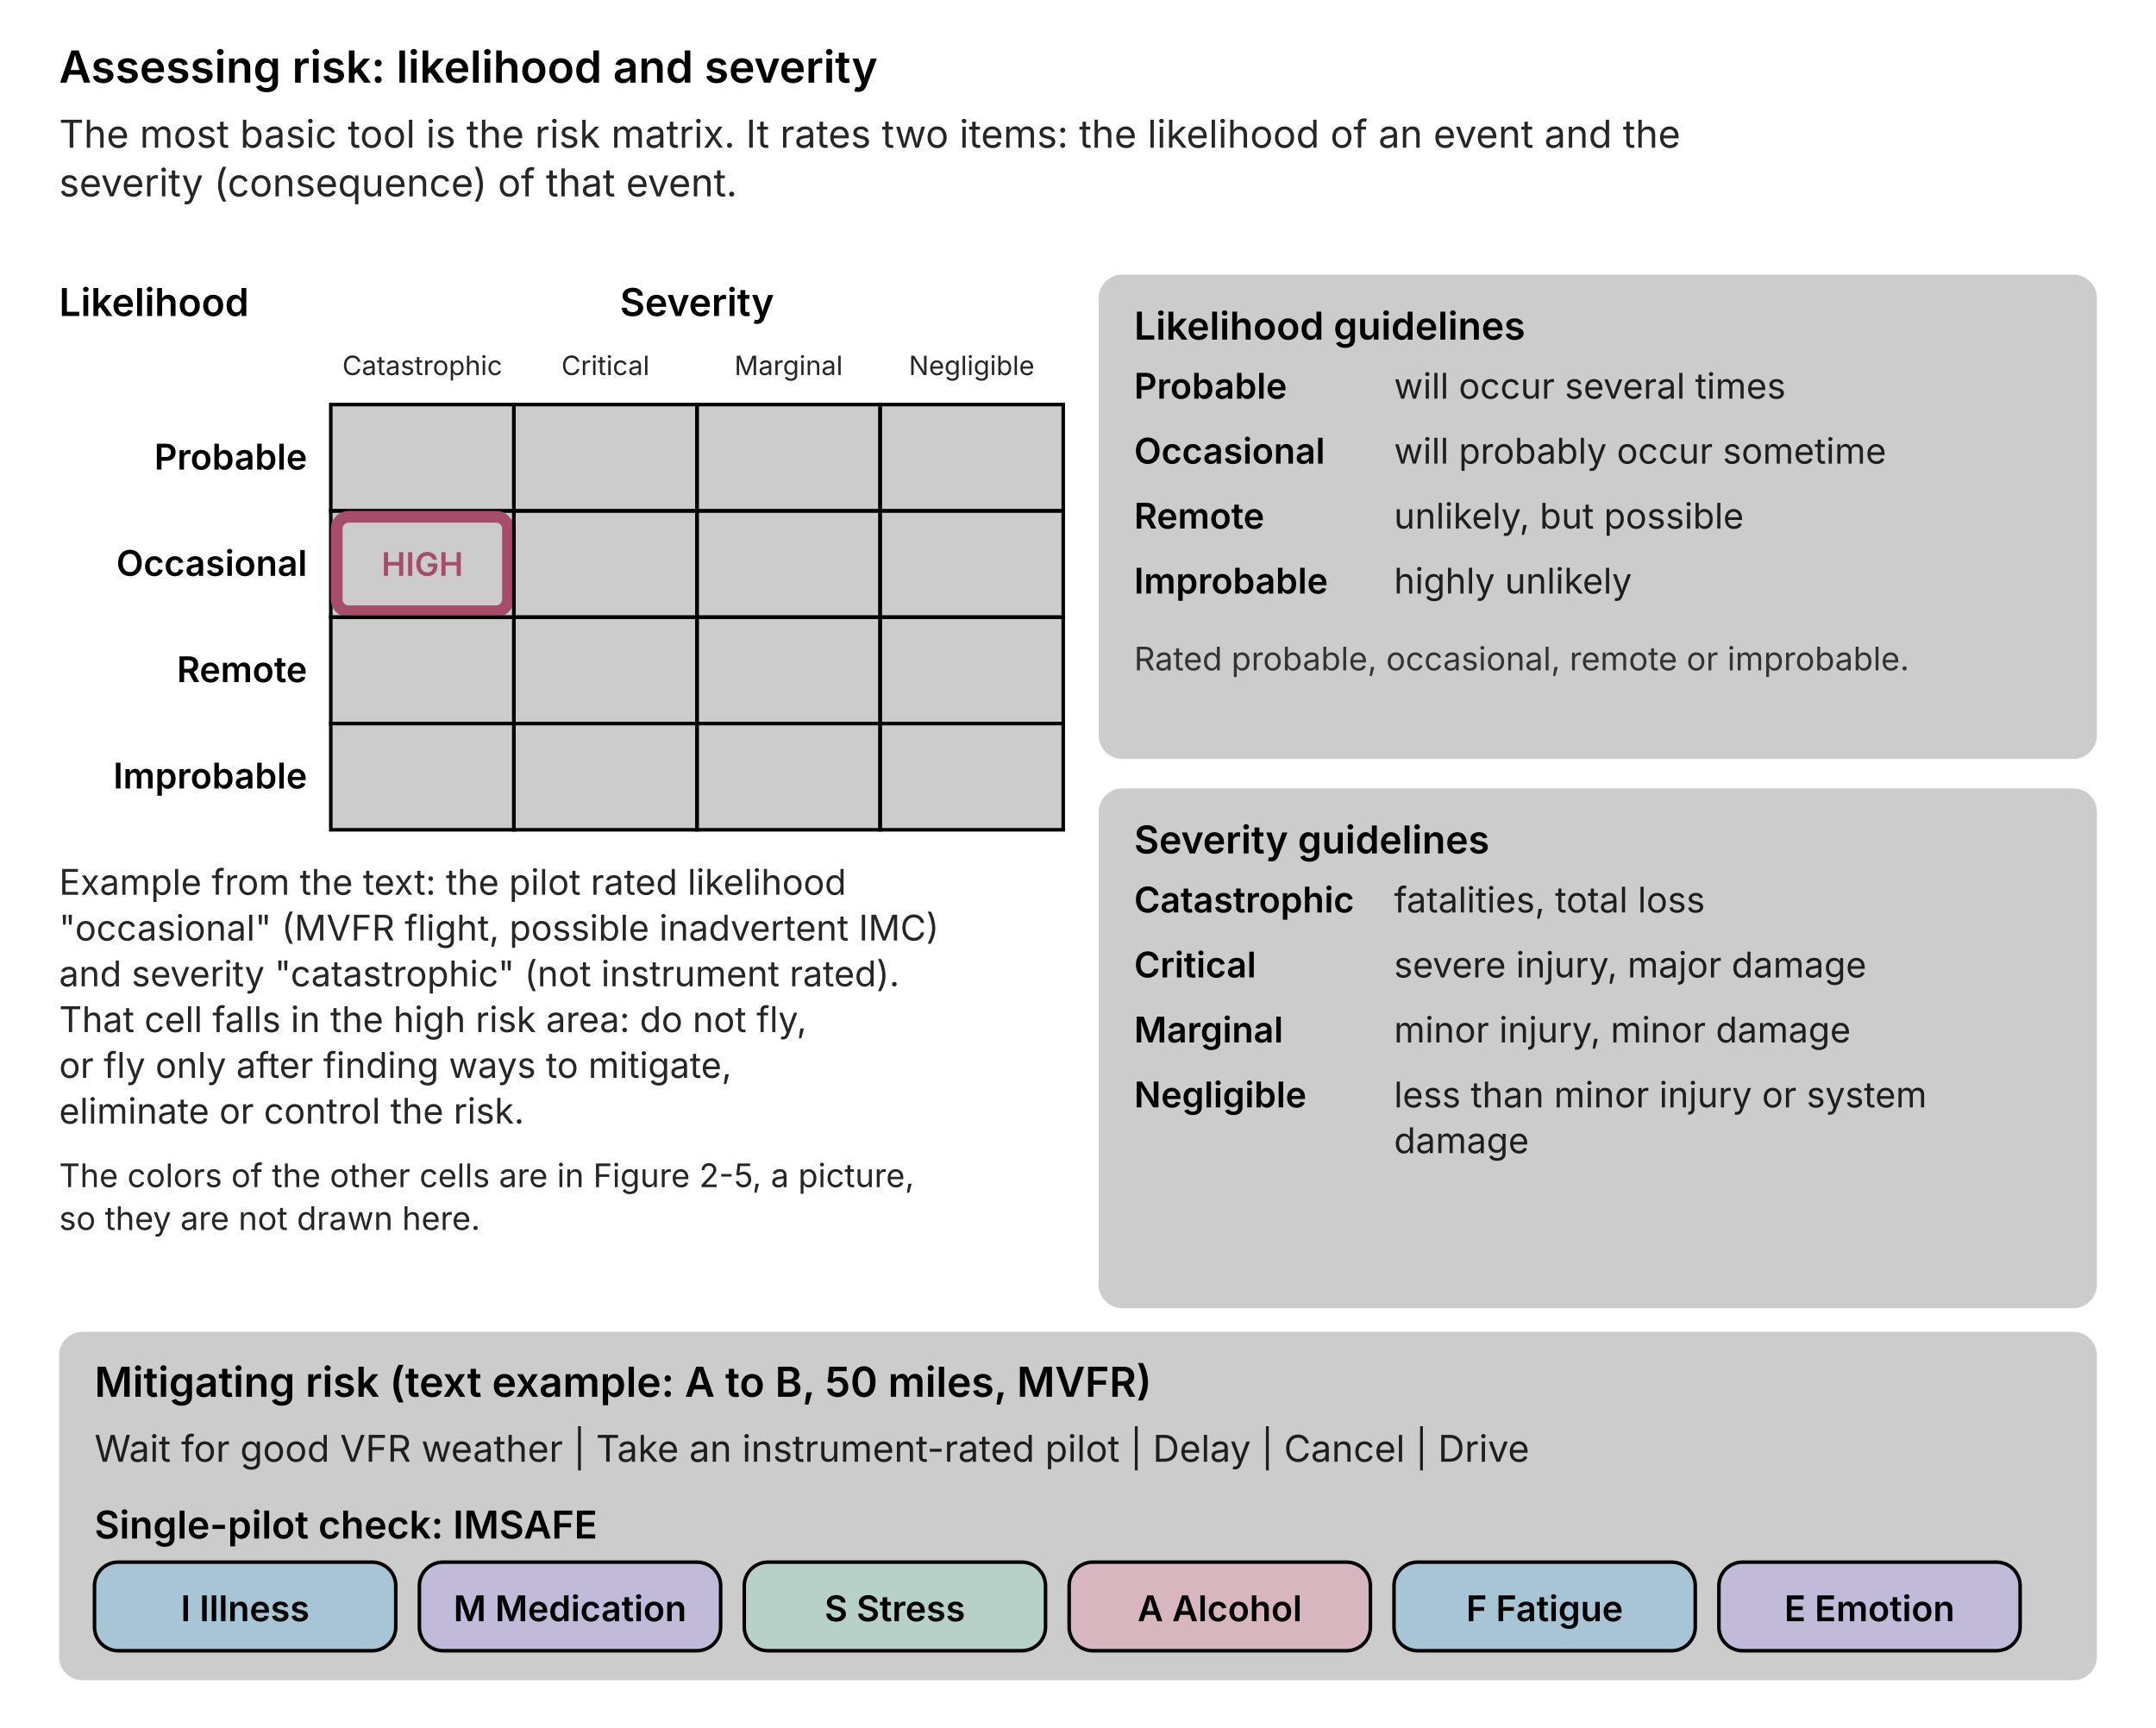
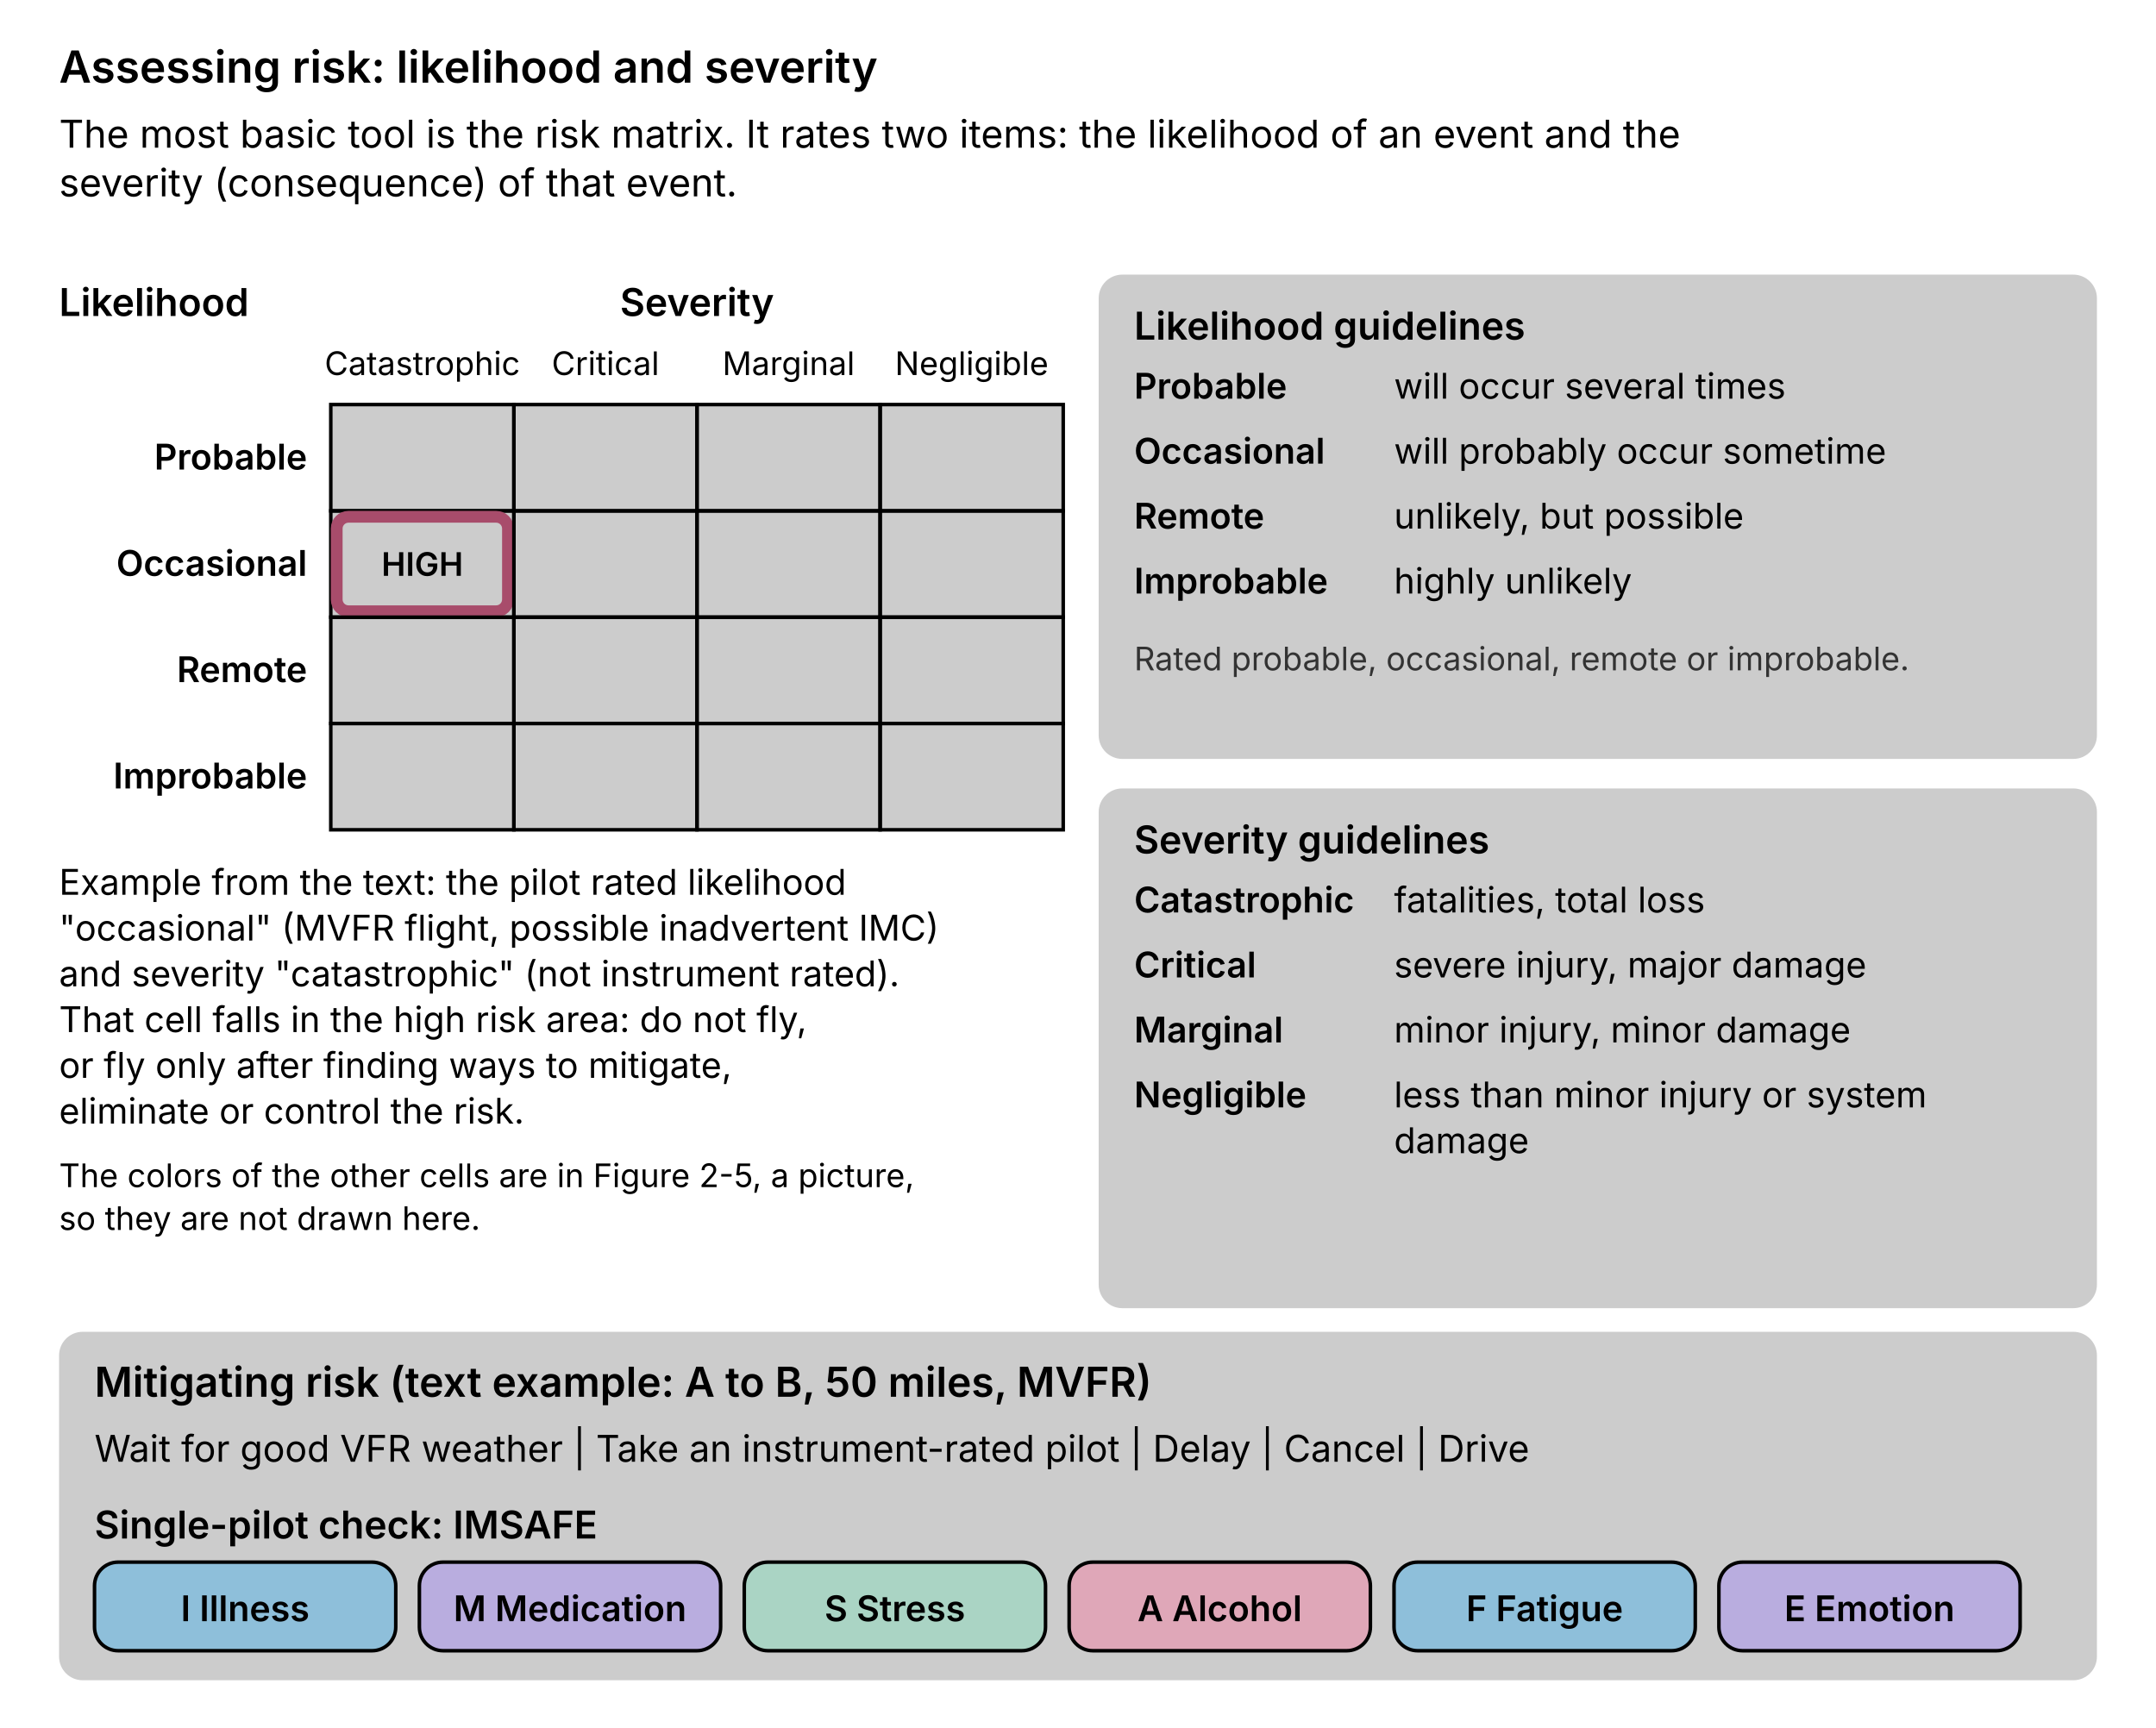
<svg xmlns="http://www.w3.org/2000/svg" viewBox="0 0 730 585" role="img" aria-labelledby="ti de">
-   <style>.t{fill:currentColor;font:600 22px system-ui,-apple-system,"Segoe UI",sans-serif}.s{fill:currentColor;font:400 19px system-ui,-apple-system,"Segoe UI",sans-serif;opacity:.85}.o{fill:none;stroke:currentColor;stroke-width:3;stroke-linejoin:round;stroke-linecap:round}.d{stroke-dasharray:10 8}.m{text-anchor:middle}.e{text-anchor:end}.sky{fill:var(--palette-sky,#8EBFDA);fill-opacity:.6}.lav{fill:var(--palette-lavender,#B9ADDF);fill-opacity:.6}.mint{fill:var(--palette-mint,#AAD4C4);fill-opacity:.6}.rose{fill:var(--palette-rose,#DFA7B8);fill-opacity:.6}.acc{stroke:var(--palette-berry,#A84C6B);fill:none;stroke-width:4;stroke-linecap:round}.ah{fill:var(--palette-berry,#A84C6B)}.cl{fill:currentColor;fill-opacity:.2}.dk{stroke:currentColor;fill:none;stroke-width:4;stroke-linecap:round}.dh{fill:currentColor}.q0{font-size:12px}.q1{stroke:currentColor;stroke-width:1.2}.q2{font-size:13px}.q3{font-size:9px}</style>
+   <style>.t{fill:currentColor;font:600 22px system-ui,-apple-system,"Segoe UI",sans-serif}.s{fill:currentColor;font:400 19px system-ui,-apple-system,"Segoe UI",sans-serif;opacity:var(--diagram-text-opacity,.85)}.o{fill:none;stroke:currentColor;stroke-width:3;stroke-linejoin:round;stroke-linecap:round}.d{stroke-dasharray:10 8}.m{text-anchor:middle}.e{text-anchor:end}.sky{fill:var(--palette-sky,#8EBFDA);fill-opacity:var(--diagram-fill-opacity,.6)}.lav{fill:var(--palette-lavender,#B9ADDF);fill-opacity:var(--diagram-fill-opacity,.6)}.mint{fill:var(--palette-mint,#AAD4C4);fill-opacity:var(--diagram-fill-opacity,.6)}.rose{fill:var(--palette-rose,#DFA7B8);fill-opacity:var(--diagram-fill-opacity,.6)}.acc{stroke:var(--palette-berry,#A84C6B);fill:none;stroke-width:4;stroke-linecap:round}.ah{fill:var(--palette-berry,#A84C6B)}.cl{fill:currentColor;fill-opacity:.2}.dk{stroke:currentColor;fill:none;stroke-width:4;stroke-linecap:round}.dh{fill:currentColor}.q0{font-size:12px}.q1{stroke:currentColor;stroke-width:1.2}.q2{font-size:13px}.q3{font-size:11px}</style>
  <text class="t" x="20" y="28" style="font-size:15px">Assessing risk: likelihood and severity</text>
  <text class="s q2" x="20" y="50">The most basic tool is the risk matrix. It rates two items: the likelihood of an event and the</text>
  <text class="s q2" x="20" y="66.5">severity (consequence) of that event.</text>
  <text class="t q2" x="20" y="107">Likelihood</text>
  <text class="t m q2" x="236" y="107">Severity</text>
  <text class="s m q3" x="143" y="127">Catastrophic</text>
  <text class="s m q3" x="205" y="127">Critical</text>
  <text class="s m q3" x="267" y="127">Marginal</text>
  <text class="s m q3" x="329" y="127">Negligible</text>
  <text class="t e q0" x="104" y="159">Probable</text>
  <rect x="112" y="137" width="62" height="36" class="cl q1" />
  <rect x="174" y="137" width="62" height="36" class="cl q1" />
  <rect x="236" y="137" width="62" height="36" class="cl q1" />
  <rect x="298" y="137" width="62" height="36" class="cl q1" />
  <text class="t e q0" x="104" y="195">Occasional</text>
  <rect x="112" y="173" width="62" height="36" class="cl q1" />
  <rect x="114" y="175" width="58" height="32" rx="4" class="acc" />
-   <text class="t m" x="143" y="195" style="font-size:11px;fill:var(--palette-berry,#A84C6B)">HIGH</text>
+   <text class="t m" x="143" y="195" style="font-size:11px;fill:currentColor">HIGH</text>
  <rect x="174" y="173" width="62" height="36" class="cl q1" />
  <rect x="236" y="173" width="62" height="36" class="cl q1" />
  <rect x="298" y="173" width="62" height="36" class="cl q1" />
  <text class="t e q0" x="104" y="231">Remote</text>
  <rect x="112" y="209" width="62" height="36" class="cl q1" />
  <rect x="174" y="209" width="62" height="36" class="cl q1" />
  <rect x="236" y="209" width="62" height="36" class="cl q1" />
  <rect x="298" y="209" width="62" height="36" class="cl q1" />
  <text class="t e q0" x="104" y="267">Improbable</text>
  <rect x="112" y="245" width="62" height="36" class="cl q1" />
  <rect x="174" y="245" width="62" height="36" class="cl q1" />
  <rect x="236" y="245" width="62" height="36" class="cl q1" />
  <rect x="298" y="245" width="62" height="36" class="cl q1" />
  <text class="s q0" x="20" y="303">Example from the text: the pilot rated likelihood</text>
  <text class="s q0" x="20" y="318.5">"occasional" (MVFR flight, possible inadvertent IMC)</text>
  <text class="s q0" x="20" y="334">and severity "catastrophic" (not instrument rated).</text>
  <text class="s q0" x="20" y="349.5">That cell falls in the high risk area: do not fly,</text>
  <text class="s q0" x="20" y="365">or fly only after finding ways to mitigate,</text>
  <text class="s q0" x="20" y="380.5">eliminate or control the risk.</text>
  <text class="s" x="20" y="402" style="font-size:11px">The colors of the other cells are in Figure 2-5, a picture,</text>
  <text class="s" x="20" y="416.5" style="font-size:11px">so they are not drawn here.</text>
  <rect class="cl" x="372" y="93" width="338" height="164" rx="8" />
  <text class="t q2" x="384" y="115">Likelihood guidelines</text>
  <text class="t q0" x="384" y="135">Probable</text>
  <text class="s q0" x="472" y="135">will occur several times</text>
  <text class="t q0" x="384" y="157">Occasional</text>
  <text class="s q0" x="472" y="157">will probably occur sometime</text>
  <text class="t q0" x="384" y="179">Remote</text>
  <text class="s q0" x="472" y="179">unlikely, but possible</text>
  <text class="t q0" x="384" y="201">Improbable</text>
  <text class="s q0" x="472" y="201">highly unlikely</text>
  <text class="s" x="384" y="227" style="font-size:11px;opacity:.75">Rated probable, occasional, remote or improbable.</text>
  <rect class="cl" x="372" y="267" width="338" height="176" rx="8" />
  <text class="t q2" x="384" y="289">Severity guidelines</text>
  <text class="t q0" x="384" y="309">Catastrophic</text>
  <text class="s q0" x="472" y="309">fatalities, total loss</text>
  <text class="t q0" x="384" y="331">Critical</text>
  <text class="s q0" x="472" y="331">severe injury, major damage</text>
  <text class="t q0" x="384" y="353">Marginal</text>
  <text class="s q0" x="472" y="353">minor injury, minor damage</text>
  <text class="t q0" x="384" y="375">Negligible</text>
  <text class="s q0" x="472" y="375">less than minor injury or system</text>
  <text class="s q0" x="472" y="390.5">damage</text>
  <rect class="cl" x="20" y="451" width="690" height="118" rx="8" />
  <text class="t" x="32" y="473" style="font-size:14px">Mitigating risk (text example: A to B, 50 miles, MVFR)</text>
  <text class="s" x="32" y="495" style="font-size:12.5px">Wait for good VFR weather  |  Take an instrument-rated pilot  |  Delay  |  Cancel  |  Drive</text>
  <text class="t q2" x="32" y="521">Single-pilot check: IMSAFE</text>
  <rect x="32" y="529" width="102" height="30" rx="8" class="sky q1" />
  <text class="t m q0" x="83" y="549">I  Illness</text>
  <rect x="142" y="529" width="102" height="30" rx="8" class="lav q1" />
  <text class="t m q0" x="193" y="549">M  Medication</text>
  <rect x="252" y="529" width="102" height="30" rx="8" class="mint q1" />
  <text class="t m q0" x="303" y="549">S  Stress</text>
  <rect x="362" y="529" width="102" height="30" rx="8" class="rose q1" />
  <text class="t m q0" x="413" y="549">A  Alcohol</text>
  <rect x="472" y="529" width="102" height="30" rx="8" class="sky q1" />
  <text class="t m q0" x="523" y="549">F  Fatigue</text>
  <rect x="582" y="529" width="102" height="30" rx="8" class="lav q1" />
  <text class="t m q0" x="633" y="549">E  Emotion</text>
</svg>
